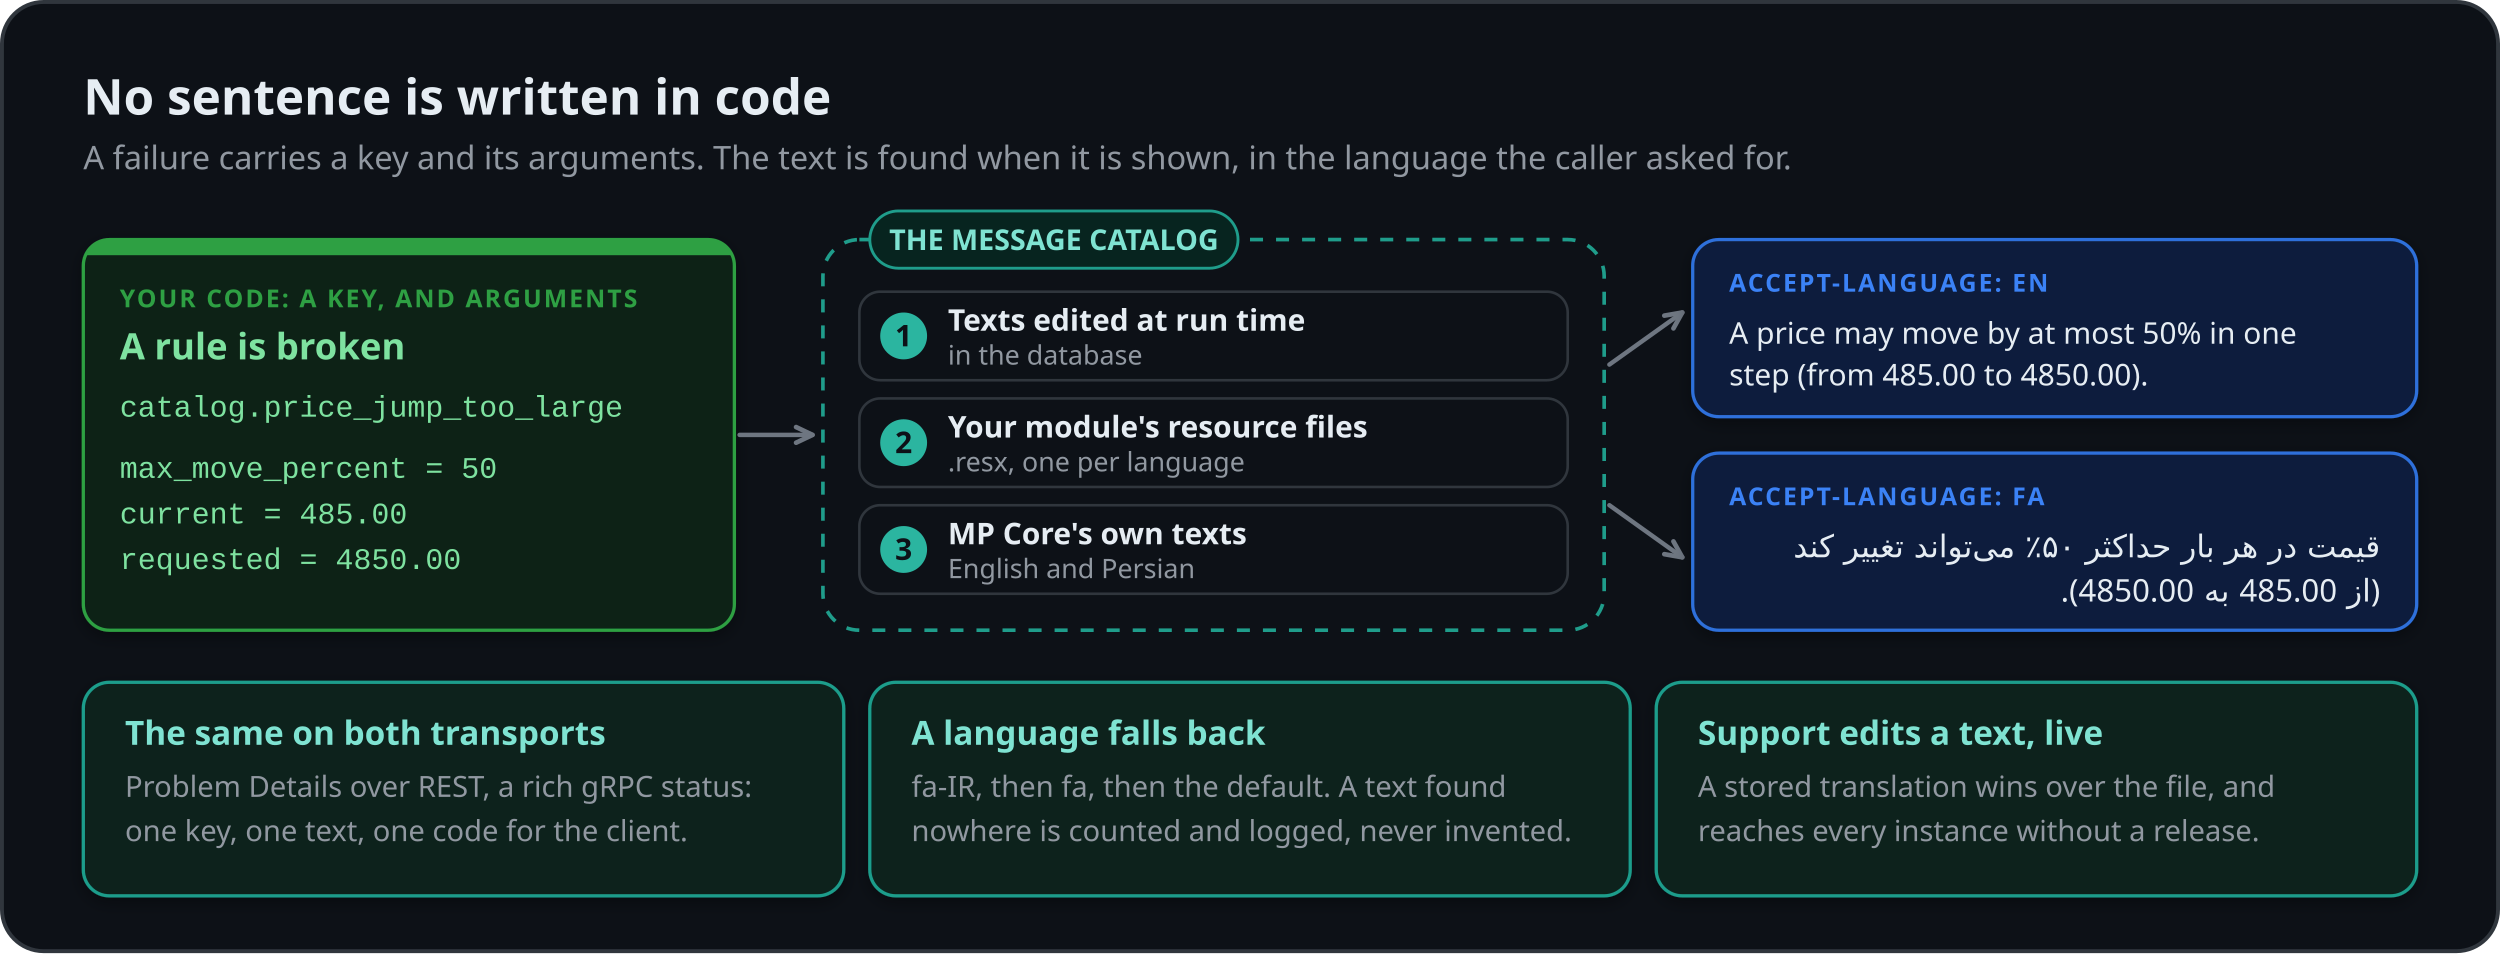
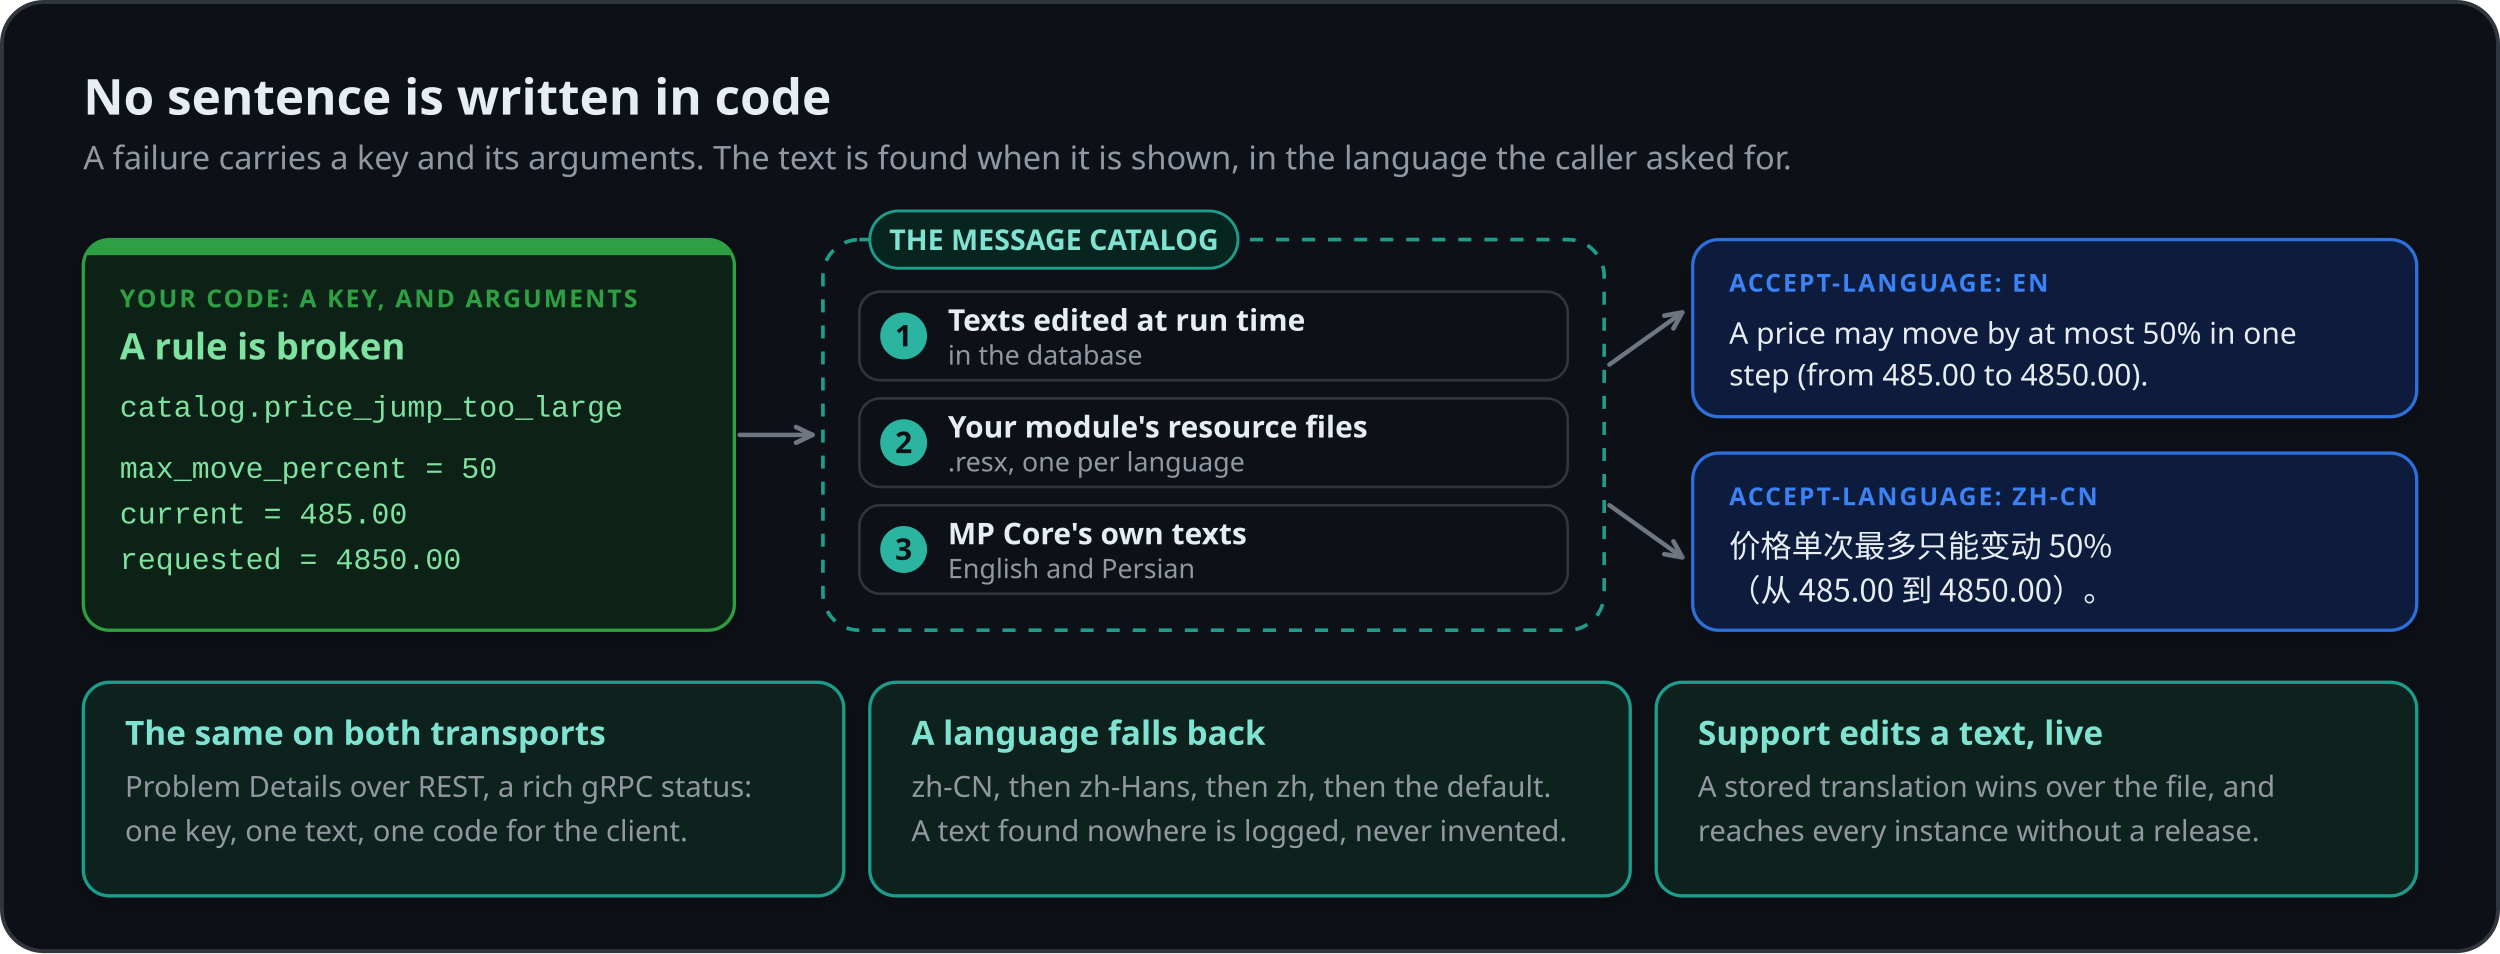
<svg xmlns="http://www.w3.org/2000/svg" viewBox="0 0 960 366" width="960" height="366" role="img" aria-label="Localization: a key and arguments become a text in the caller's language, from three sources">
  <defs>
    <filter id="shadow" x="-10%" y="-10%" width="120%" height="130%">
      <feDropShadow dx="0" dy="2" stdDeviation="3" flood-color="#000000" flood-opacity="0.35" />
    </filter>
  </defs>
  <rect x="0.75" y="0.75" width="958.5" height="364.5" rx="16" fill="#0d1117" stroke="#30363d" stroke-width="1.5" />
  <text x="32" y="44" font-family="-apple-system, BlinkMacSystemFont, 'Segoe UI', 'Noto Sans', Helvetica, Arial, sans-serif" font-size="19" font-weight="700" fill="#e6edf3" text-anchor="start">No sentence is written in code</text>
  <text x="32" y="65" font-family="-apple-system, BlinkMacSystemFont, 'Segoe UI', 'Noto Sans', Helvetica, Arial, sans-serif" font-size="12.5" font-weight="400" fill="#9198a1" text-anchor="start">A failure carries a key and its arguments. The text is found when it is shown, in the language the caller asked for.</text>
  <rect x="32" y="92" width="250" height="150" rx="10" fill="#0b2417" stroke="#2ea043" stroke-width="1.25" filter="url(#shadow)" />
  <clipPath id="clip3">
    <rect x="32" y="92" width="250" height="150" rx="10" />
  </clipPath>
  <rect x="32" y="92" width="250" height="6" fill="#2ea043" clip-path="url(#clip3)" />
  <text x="46" y="118" font-family="-apple-system, BlinkMacSystemFont, 'Segoe UI', 'Noto Sans', Helvetica, Arial, sans-serif" font-size="9.5" font-weight="700" fill="#2ea043" text-anchor="start" letter-spacing="0.8">YOUR CODE: A KEY, AND ARGUMENTS</text>
  <text x="46" y="138" font-family="-apple-system, BlinkMacSystemFont, 'Segoe UI', 'Noto Sans', Helvetica, Arial, sans-serif" font-size="14" font-weight="700" fill="#7ee2a0" text-anchor="start">A rule is broken</text>
  <text x="46" y="160" font-family="ui-monospace, SFMono-Regular, 'SF Mono', Menlo, Consolas, 'Liberation Mono', monospace" font-size="11.5" font-weight="400" fill="#7ee2a0" text-anchor="start">catalog.price_jump_too_large</text>
  <text x="46" y="183.5" font-family="ui-monospace, SFMono-Regular, 'SF Mono', Menlo, Consolas, 'Liberation Mono', monospace" font-size="11.5" font-weight="400" fill="#7ee2a0" text-anchor="start">max_move_percent = 50</text>
  <text x="46" y="201.0" font-family="ui-monospace, SFMono-Regular, 'SF Mono', Menlo, Consolas, 'Liberation Mono', monospace" font-size="11.5" font-weight="400" fill="#7ee2a0" text-anchor="start">current = 485.00</text>
  <text x="46" y="218.5" font-family="ui-monospace, SFMono-Regular, 'SF Mono', Menlo, Consolas, 'Liberation Mono', monospace" font-size="11.5" font-weight="400" fill="#7ee2a0" text-anchor="start">requested = 4850.00</text>
  <path d="M 284 167 L 312 167" fill="none" stroke="#6e7681" stroke-width="1.7" stroke-linecap="round" stroke-linejoin="round" />
  <path d="M 305.7 170.0 L 312 167 L 305.7 164.0" fill="none" stroke="#6e7681" stroke-width="1.8" stroke-linecap="round" stroke-linejoin="round" />
  <rect x="316" y="92" width="300" height="150" rx="14" fill="none" stroke="#1f9d8b" stroke-width="1.4" stroke-dasharray="5 5" />
  <rect x="334" y="81" width="141.4" height="22" rx="6" fill="#0d1117" stroke="none" stroke-width="1.25" />
  <rect x="334" y="81" width="141.4" height="22" rx="11" fill="#07241f" stroke="#1f9d8b" stroke-width="1.1" />
  <text x="404.7" y="96" font-family="-apple-system, BlinkMacSystemFont, 'Segoe UI', 'Noto Sans', Helvetica, Arial, sans-serif" font-size="11" font-weight="700" fill="#7fe3d2" text-anchor="middle">THE MESSAGE CATALOG</text>
  <rect x="330" y="112" width="272" height="34" rx="8" fill="#0d1117" stroke="#30363d" stroke-width="1" />
  <circle cx="347" cy="129" r="9" fill="#2bb5a0" />
  <text x="347" y="133" font-family="-apple-system, BlinkMacSystemFont, 'Segoe UI', 'Noto Sans', Helvetica, Arial, sans-serif" font-size="11.5" font-weight="700" fill="#0d1117" text-anchor="middle">1</text>
  <text x="364" y="127" font-family="-apple-system, BlinkMacSystemFont, 'Segoe UI', 'Noto Sans', Helvetica, Arial, sans-serif" font-size="11.5" font-weight="700" fill="#e6edf3" text-anchor="start">Texts edited at run time</text>
  <text x="364" y="140" font-family="-apple-system, BlinkMacSystemFont, 'Segoe UI', 'Noto Sans', Helvetica, Arial, sans-serif" font-size="10.3" font-weight="400" fill="#9198a1" text-anchor="start">in the database</text>
  <rect x="330" y="153" width="272" height="34" rx="8" fill="#0d1117" stroke="#30363d" stroke-width="1" />
  <circle cx="347" cy="170" r="9" fill="#2bb5a0" />
  <text x="347" y="174" font-family="-apple-system, BlinkMacSystemFont, 'Segoe UI', 'Noto Sans', Helvetica, Arial, sans-serif" font-size="11.5" font-weight="700" fill="#0d1117" text-anchor="middle">2</text>
  <text x="364" y="168" font-family="-apple-system, BlinkMacSystemFont, 'Segoe UI', 'Noto Sans', Helvetica, Arial, sans-serif" font-size="11.5" font-weight="700" fill="#e6edf3" text-anchor="start">Your module's resource files</text>
  <text x="364" y="181" font-family="-apple-system, BlinkMacSystemFont, 'Segoe UI', 'Noto Sans', Helvetica, Arial, sans-serif" font-size="10.3" font-weight="400" fill="#9198a1" text-anchor="start">.resx, one per language</text>
  <rect x="330" y="194" width="272" height="34" rx="8" fill="#0d1117" stroke="#30363d" stroke-width="1" />
  <circle cx="347" cy="211" r="9" fill="#2bb5a0" />
  <text x="347" y="215" font-family="-apple-system, BlinkMacSystemFont, 'Segoe UI', 'Noto Sans', Helvetica, Arial, sans-serif" font-size="11.5" font-weight="700" fill="#0d1117" text-anchor="middle">3</text>
  <text x="364" y="209" font-family="-apple-system, BlinkMacSystemFont, 'Segoe UI', 'Noto Sans', Helvetica, Arial, sans-serif" font-size="11.5" font-weight="700" fill="#e6edf3" text-anchor="start">MP Core's own texts</text>
  <text x="364" y="222" font-family="-apple-system, BlinkMacSystemFont, 'Segoe UI', 'Noto Sans', Helvetica, Arial, sans-serif" font-size="10.3" font-weight="400" fill="#9198a1" text-anchor="start">English and Persian</text>
  <path d="M 618 140 L 646 120" fill="none" stroke="#6e7681" stroke-width="1.7" stroke-linecap="round" stroke-linejoin="round" />
  <path d="M 642.6 126.1 L 646 120 L 639.1 121.2" fill="none" stroke="#6e7681" stroke-width="1.8" stroke-linecap="round" stroke-linejoin="round" />
  <path d="M 618 194 L 646 214" fill="none" stroke="#6e7681" stroke-width="1.7" stroke-linecap="round" stroke-linejoin="round" />
  <path d="M 639.1 212.8 L 646 214 L 642.6 207.9" fill="none" stroke="#6e7681" stroke-width="1.8" stroke-linecap="round" stroke-linejoin="round" />
  <rect x="650" y="92" width="278" height="68" rx="10" fill="#0d1f3c" stroke="#2f6fdb" stroke-width="1.25" filter="url(#shadow)" />
  <text x="664" y="112" font-family="-apple-system, BlinkMacSystemFont, 'Segoe UI', 'Noto Sans', Helvetica, Arial, sans-serif" font-size="9.5" font-weight="700" fill="#3b82f6" text-anchor="start" letter-spacing="0.8">ACCEPT-LANGUAGE: EN</text>
  <text x="664" y="132" font-family="-apple-system, BlinkMacSystemFont, 'Segoe UI', 'Noto Sans', Helvetica, Arial, sans-serif" font-size="11.5" font-weight="400" fill="#e6edf3" text-anchor="start">A price may move by at most 50% in one</text>
  <text x="664" y="148" font-family="-apple-system, BlinkMacSystemFont, 'Segoe UI', 'Noto Sans', Helvetica, Arial, sans-serif" font-size="11.5" font-weight="400" fill="#e6edf3" text-anchor="start">step (from 485.00 to 4850.00).</text>
  <rect x="650" y="174" width="278" height="68" rx="10" fill="#0d1f3c" stroke="#2f6fdb" stroke-width="1.25" filter="url(#shadow)" />
-   <text x="664" y="194" font-family="-apple-system, BlinkMacSystemFont, 'Segoe UI', 'Noto Sans', Helvetica, Arial, sans-serif" font-size="9.5" font-weight="700" fill="#3b82f6" text-anchor="start" letter-spacing="0.8">ACCEPT-LANGUAGE: FA</text>
-   <text x="914" y="214" font-family="Vazirmatn, Tahoma, 'Segoe UI', 'Geeza Pro', sans-serif" font-size="12" fill="#e6edf3" text-anchor="start" direction="rtl">قیمت در هر بار حداکثر ۵۰٪ می‌تواند تغییر کند</text>
-   <text x="914" y="231" font-family="Vazirmatn, Tahoma, 'Segoe UI', 'Geeza Pro', sans-serif" font-size="12" fill="#e6edf3" text-anchor="start" direction="rtl">(از 485.00 به 4850.00).</text>
+   <text x="664" y="194" font-family="-apple-system, BlinkMacSystemFont, 'Segoe UI', 'Noto Sans', Helvetica, Arial, sans-serif" font-size="9.5" font-weight="700" fill="#3b82f6" text-anchor="start" letter-spacing="0.8">ACCEPT-LANGUAGE: ZH-CN</text>
+   <text x="664" y="214" font-family="'PingFang SC', 'Microsoft YaHei', 'Noto Sans CJK SC', 'Source Han Sans SC', sans-serif" font-size="12" fill="#e6edf3">价格单次最多只能变动 50%</text>
+   <text x="664" y="231" font-family="'PingFang SC', 'Microsoft YaHei', 'Noto Sans CJK SC', 'Source Han Sans SC', sans-serif" font-size="12" fill="#e6edf3">（从 485.00 到 4850.00）。</text>
  <rect x="32" y="262" width="292" height="82" rx="10" fill="#07241f" stroke="#1f9d8b" stroke-width="1.25" filter="url(#shadow)" />
  <text x="48" y="286" font-family="-apple-system, BlinkMacSystemFont, 'Segoe UI', 'Noto Sans', Helvetica, Arial, sans-serif" font-size="12.8" font-weight="700" fill="#7fe3d2" text-anchor="start">The same on both transports</text>
  <text x="48" y="306" font-family="-apple-system, BlinkMacSystemFont, 'Segoe UI', 'Noto Sans', Helvetica, Arial, sans-serif" font-size="11.2" font-weight="400" fill="#9198a1" text-anchor="start">Problem Details over REST, a rich gRPC status:</text>
  <text x="48" y="323" font-family="-apple-system, BlinkMacSystemFont, 'Segoe UI', 'Noto Sans', Helvetica, Arial, sans-serif" font-size="11.2" font-weight="400" fill="#9198a1" text-anchor="start">one key, one text, one code for the client.</text>
  <rect x="334" y="262" width="292" height="82" rx="10" fill="#07241f" stroke="#1f9d8b" stroke-width="1.25" filter="url(#shadow)" />
  <text x="350" y="286" font-family="-apple-system, BlinkMacSystemFont, 'Segoe UI', 'Noto Sans', Helvetica, Arial, sans-serif" font-size="12.8" font-weight="700" fill="#7fe3d2" text-anchor="start">A language falls back</text>
-   <text x="350" y="306" font-family="-apple-system, BlinkMacSystemFont, 'Segoe UI', 'Noto Sans', Helvetica, Arial, sans-serif" font-size="11.2" font-weight="400" fill="#9198a1" text-anchor="start">fa-IR, then fa, then the default. A text found</text>
-   <text x="350" y="323" font-family="-apple-system, BlinkMacSystemFont, 'Segoe UI', 'Noto Sans', Helvetica, Arial, sans-serif" font-size="11.2" font-weight="400" fill="#9198a1" text-anchor="start">nowhere is counted and logged, never invented.</text>
+   <text x="350" y="306" font-family="-apple-system, BlinkMacSystemFont, 'Segoe UI', 'Noto Sans', Helvetica, Arial, sans-serif" font-size="11.2" font-weight="400" fill="#9198a1" text-anchor="start">zh-CN, then zh-Hans, then zh, then the default.</text>
+   <text x="350" y="323" font-family="-apple-system, BlinkMacSystemFont, 'Segoe UI', 'Noto Sans', Helvetica, Arial, sans-serif" font-size="11.2" font-weight="400" fill="#9198a1" text-anchor="start">A text found nowhere is logged, never invented.</text>
  <rect x="636" y="262" width="292" height="82" rx="10" fill="#07241f" stroke="#1f9d8b" stroke-width="1.25" filter="url(#shadow)" />
  <text x="652" y="286" font-family="-apple-system, BlinkMacSystemFont, 'Segoe UI', 'Noto Sans', Helvetica, Arial, sans-serif" font-size="12.8" font-weight="700" fill="#7fe3d2" text-anchor="start">Support edits a text, live</text>
  <text x="652" y="306" font-family="-apple-system, BlinkMacSystemFont, 'Segoe UI', 'Noto Sans', Helvetica, Arial, sans-serif" font-size="11.2" font-weight="400" fill="#9198a1" text-anchor="start">A stored translation wins over the file, and</text>
  <text x="652" y="323" font-family="-apple-system, BlinkMacSystemFont, 'Segoe UI', 'Noto Sans', Helvetica, Arial, sans-serif" font-size="11.2" font-weight="400" fill="#9198a1" text-anchor="start">reaches every instance without a release.</text>
</svg>
